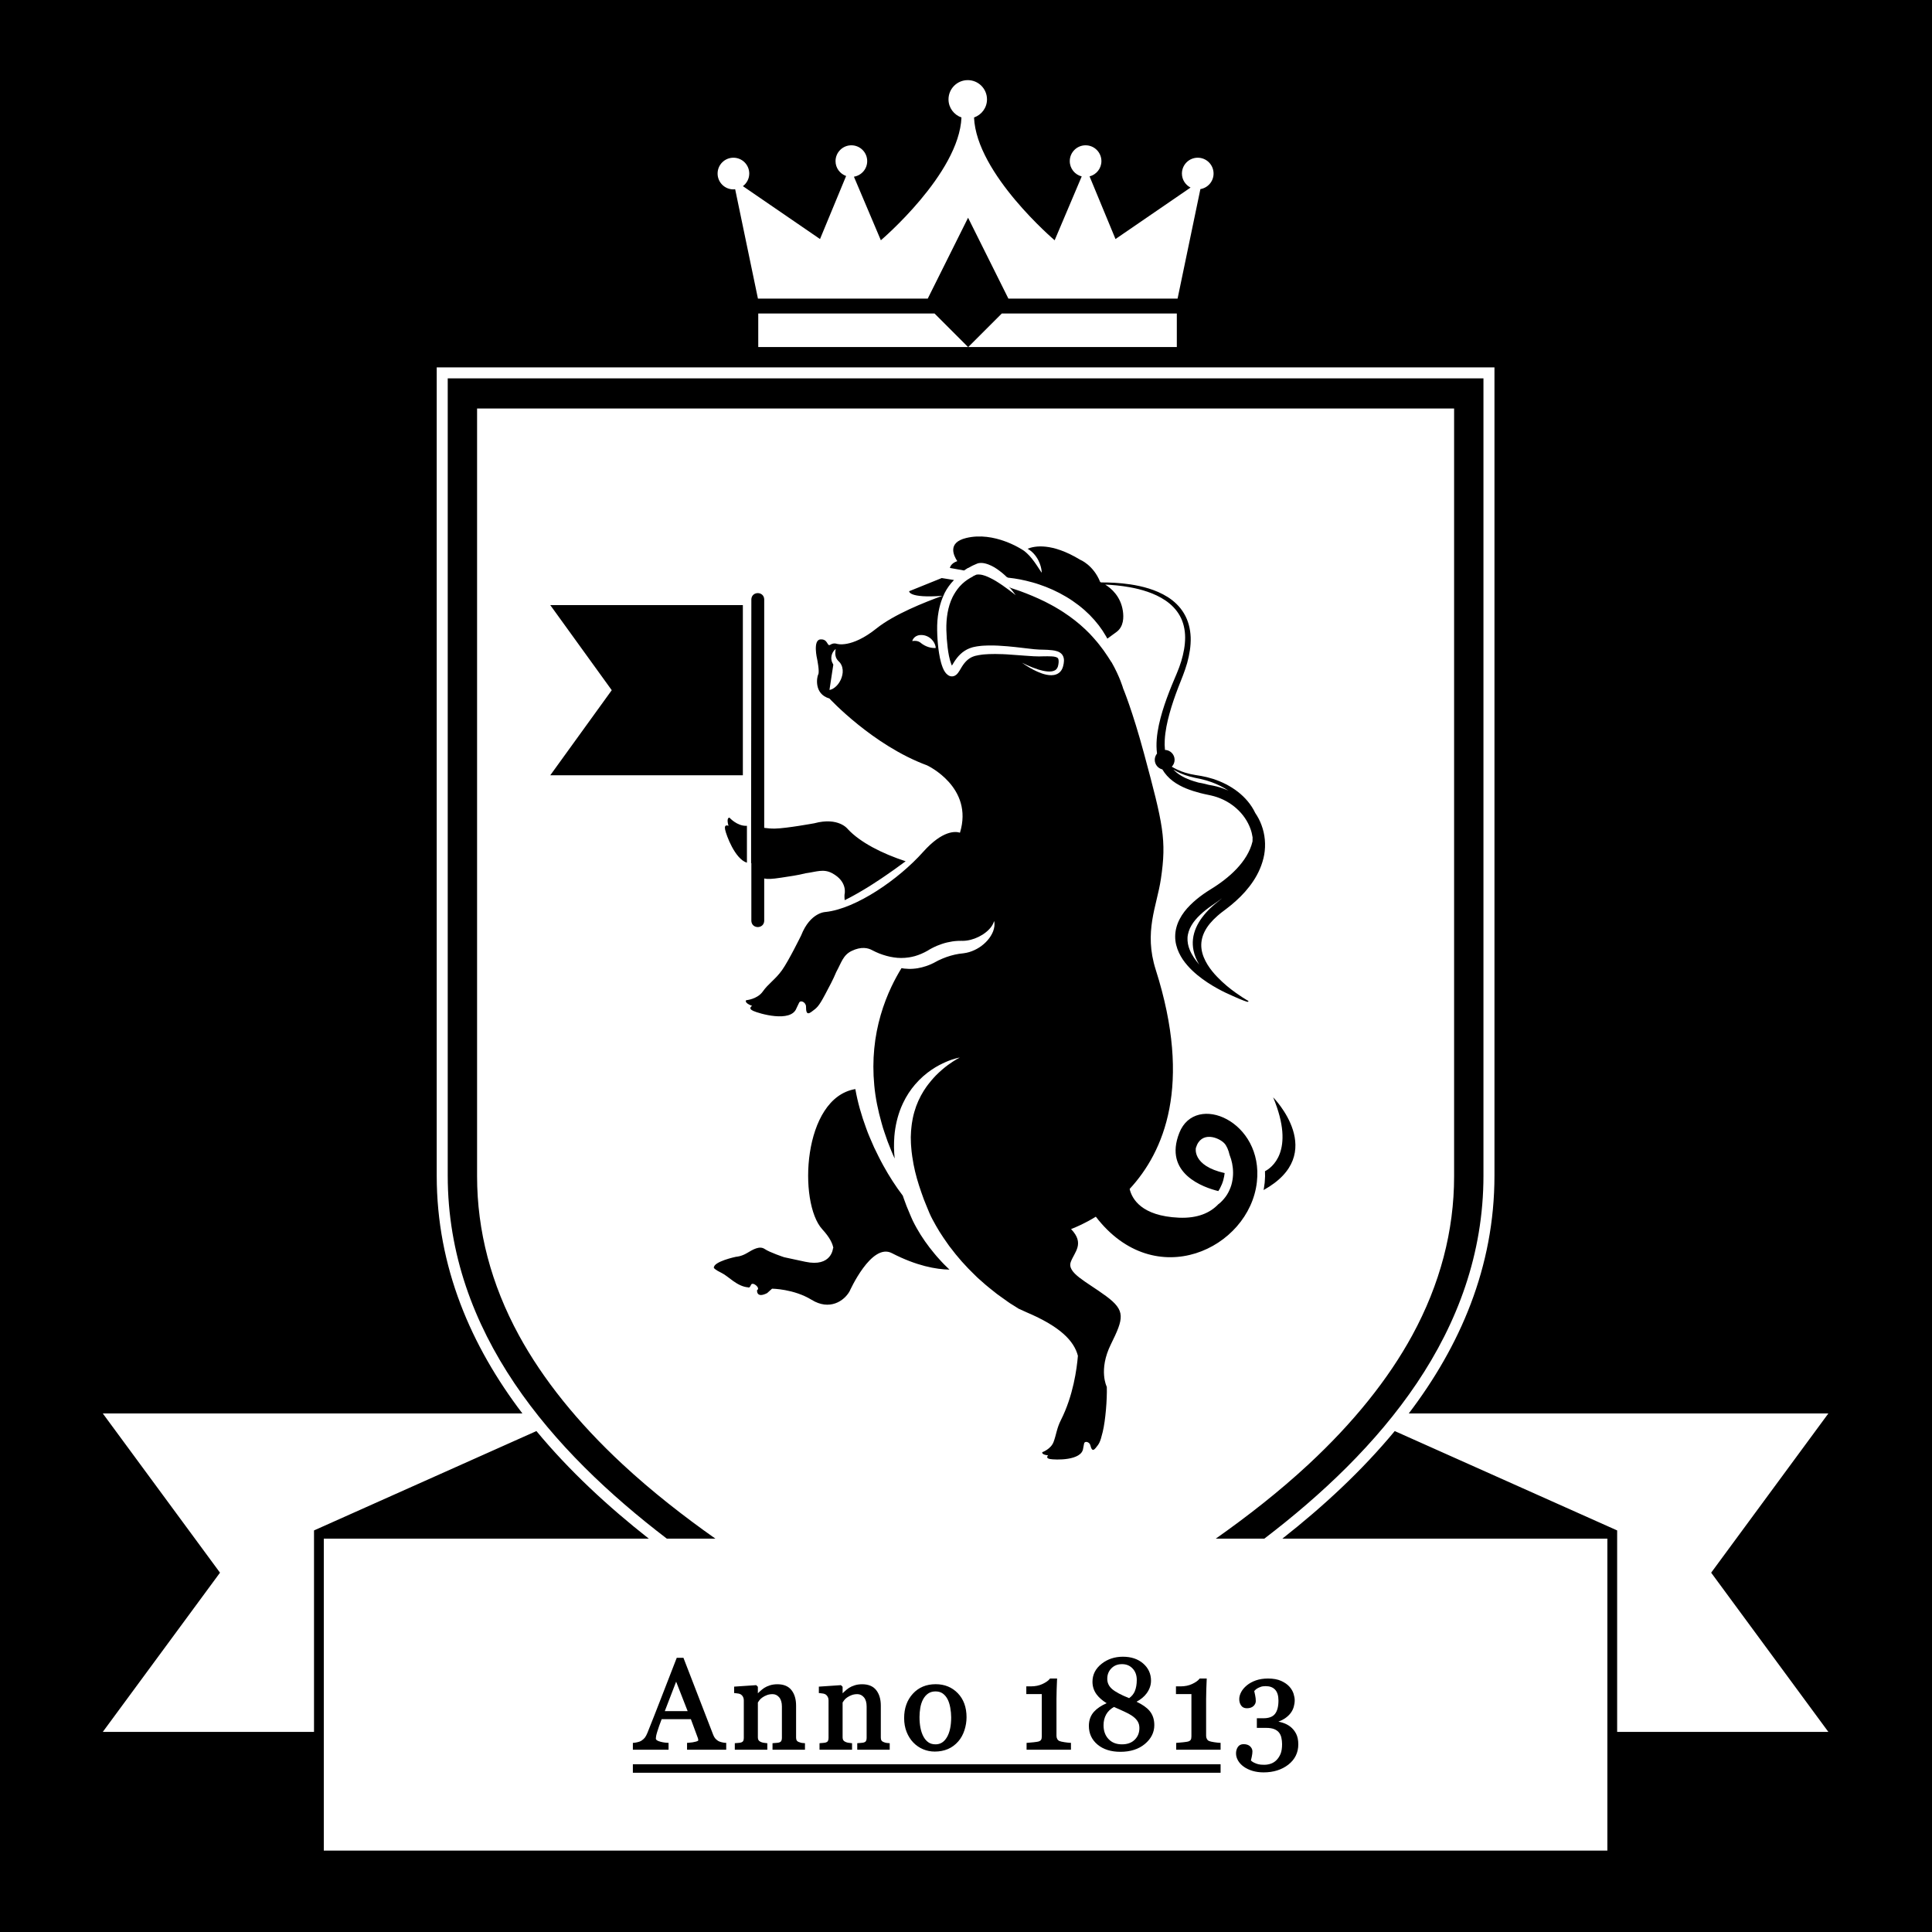
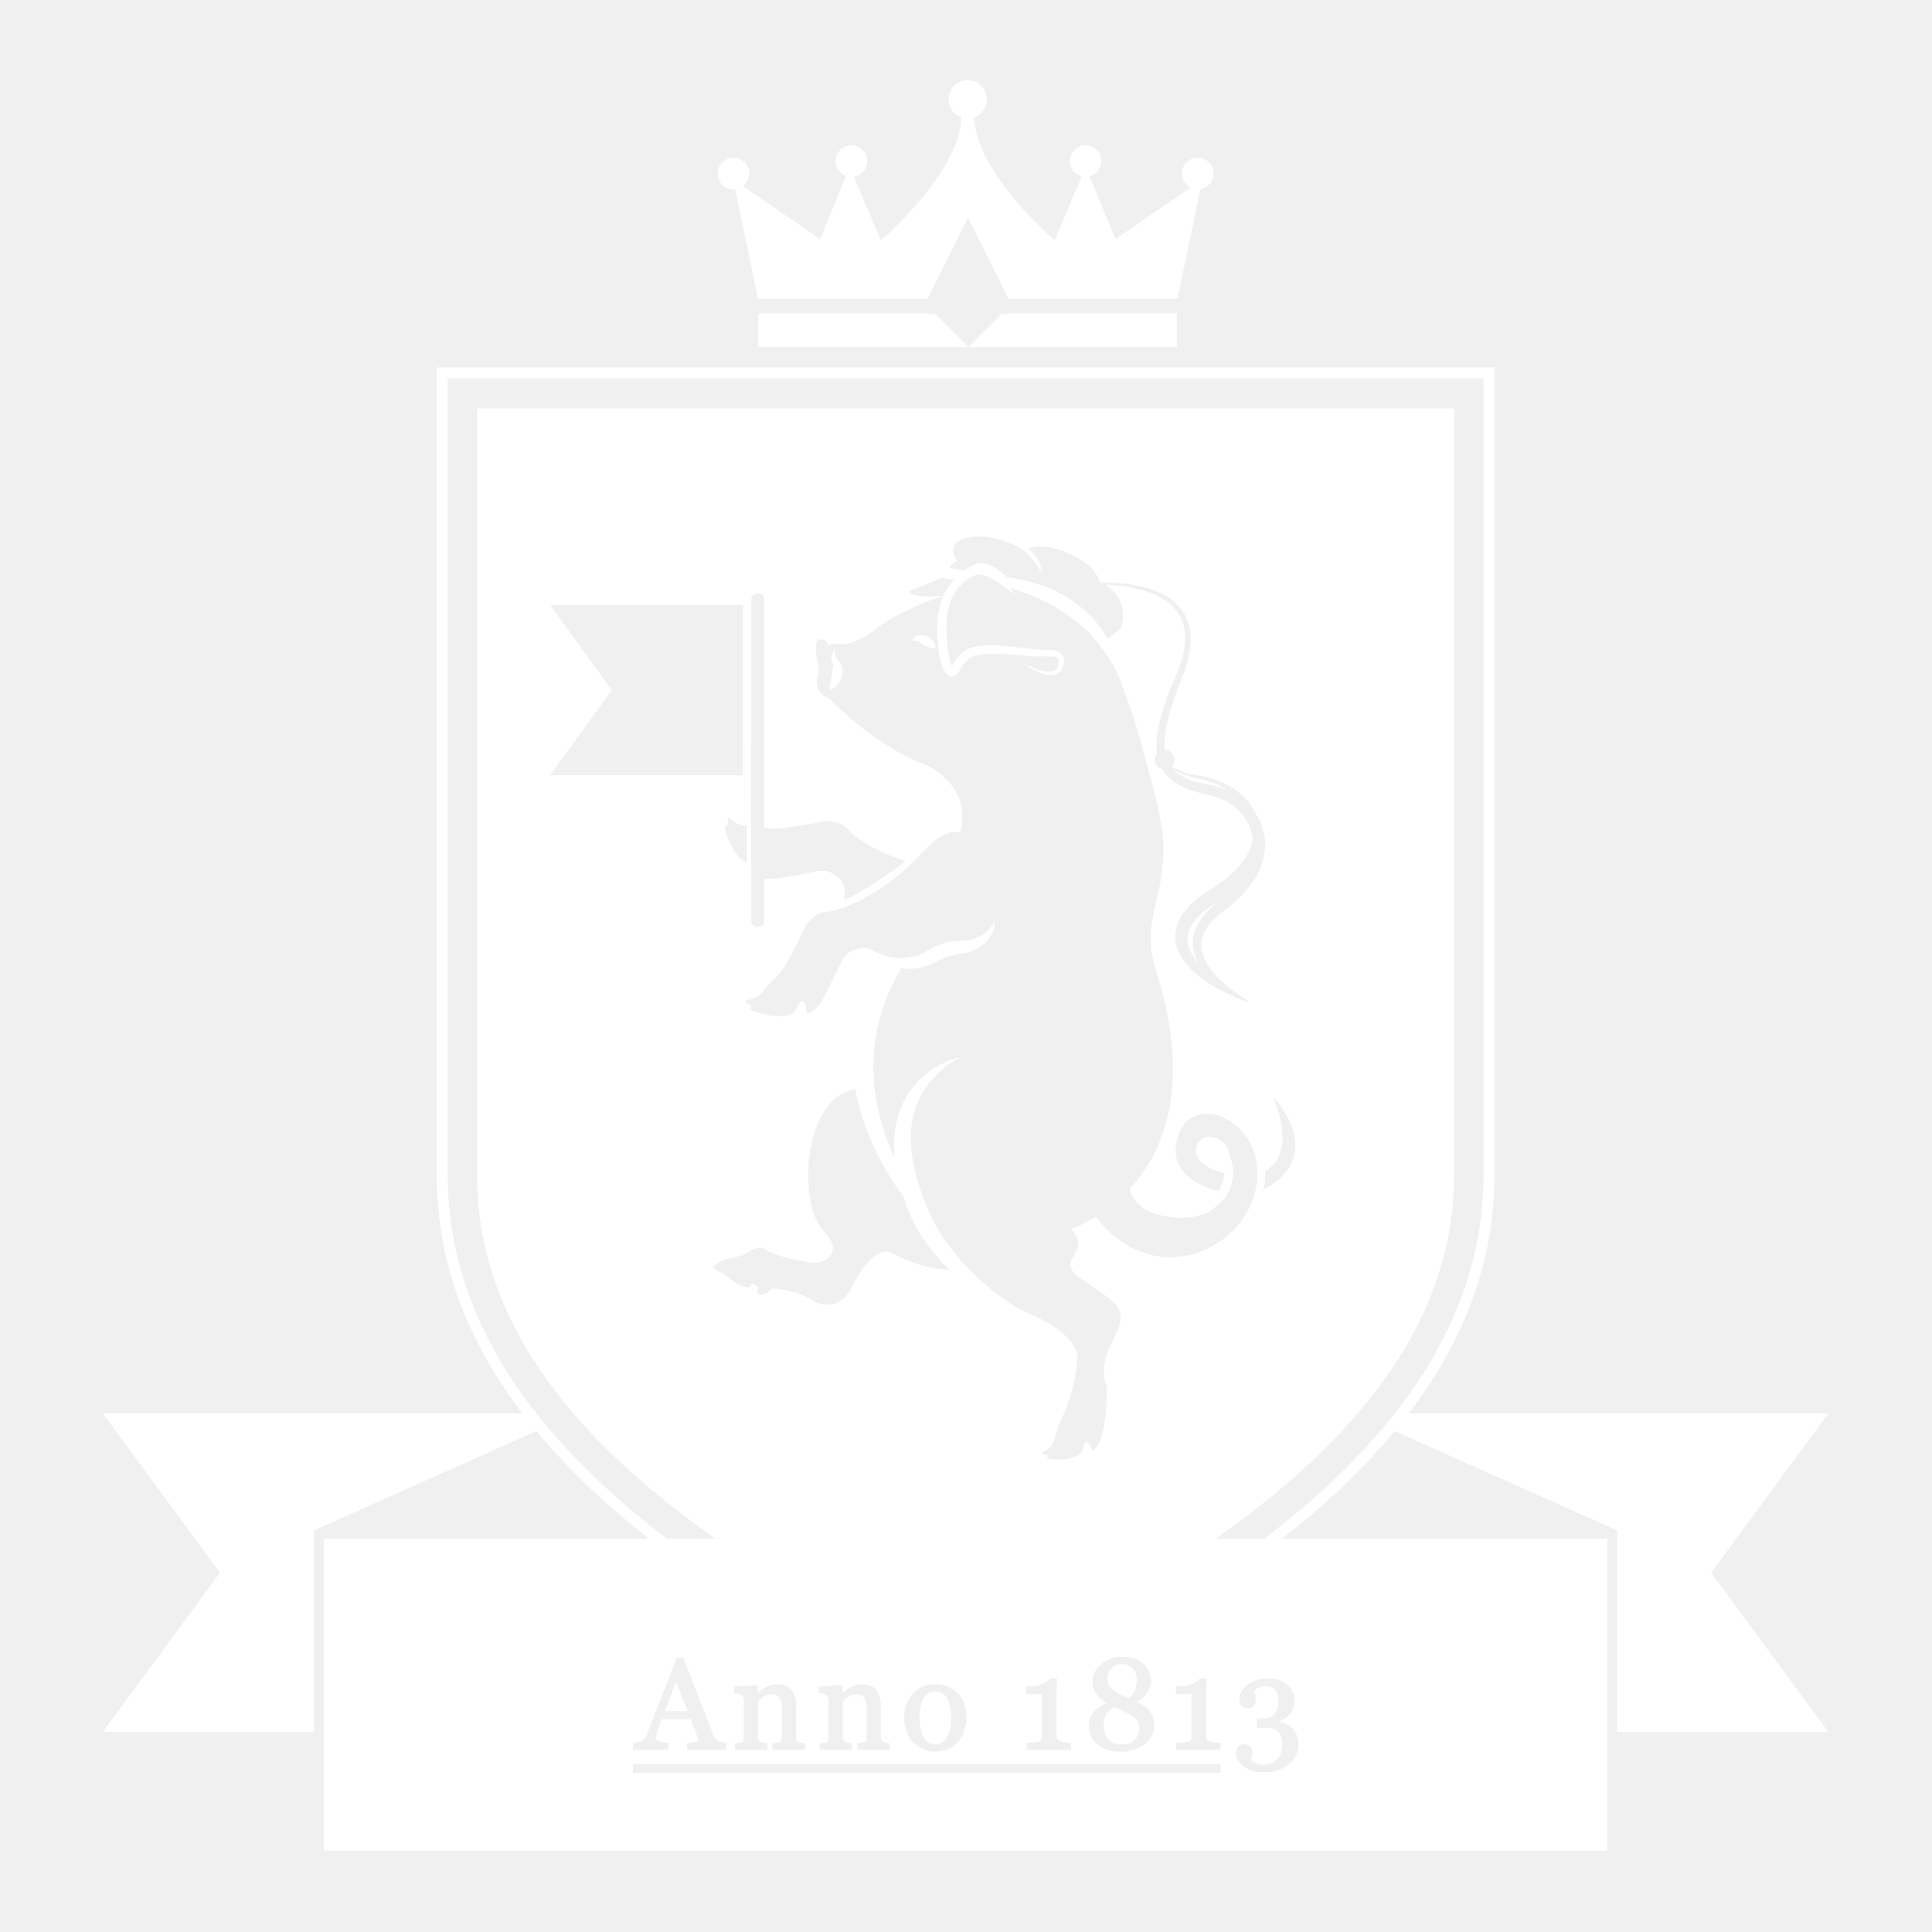
<svg xmlns="http://www.w3.org/2000/svg" width="848px" height="848px" viewBox="0 0 848 848" version="1.1">
-   <g id="Logo/Responsiv/L" stroke="none" stroke-width="1" fill="none" fill-rule="evenodd">
-     <rect fill="#000000" x="0" y="0" width="848" height="848" />
+   <g id="logo-l" stroke="none" stroke-width="1" fill="none" fill-rule="evenodd">
    <g id="Group-2" transform="translate(45, 35)" fill="#FFFFFF">
      <path d="M276.917,48.123 C277.175,48.123 277.427,48.07 277.677,48.047 L287.679,96.072 L362.208,96.072 L379.91,60.57 L397.609,96.072 L471.866,96.072 L481.878,48.005 C485.163,47.451 487.663,44.613 487.663,41.175 C487.663,37.34 484.557,34.225 480.717,34.225 C476.882,34.225 473.772,37.34 473.772,41.175 C473.772,43.864 475.323,46.177 477.56,47.329 L444.616,69.92 L433.236,42.424 C436.219,41.645 438.436,38.958 438.436,35.724 C438.436,31.889 435.327,28.776 431.494,28.776 C427.657,28.776 424.546,31.889 424.546,35.724 C424.546,38.969 426.784,41.677 429.788,42.436 L417.909,70.463 C417.909,70.463 383.547,41.286 382.527,16.561 C385.835,15.413 388.216,12.309 388.216,8.616 C388.216,3.948 384.437,0.17 379.765,0.17 C375.109,0.17 371.322,3.948 371.322,8.616 C371.322,12.309 373.709,15.413 377.011,16.561 C375.991,41.29 341.627,70.463 341.627,70.463 L329.805,42.558 C333.105,42.023 335.634,39.179 335.634,35.724 C335.634,31.889 332.523,28.776 328.684,28.776 C324.853,28.776 321.736,31.889 321.736,35.724 C321.736,38.748 323.684,41.29 326.379,42.25 L314.925,69.92 L281.079,46.708 C282.757,45.44 283.865,43.444 283.865,41.175 C283.865,37.34 280.754,34.225 276.917,34.225 C273.074,34.225 269.969,37.34 269.969,41.175 C269.969,45.008 273.074,48.123 276.917,48.123" id="Fill-1" />
      <polyline id="Fill-2" points="287.815 102.612 287.815 117.323 379.903 117.323 365.197 102.612 287.815 102.612" />
      <path d="M360.302,727.183 C360.882,728.275 361.61,729.125 362.475,729.733 C363.312,730.332 364.372,730.632 365.636,730.632 C367.727,730.632 369.345,729.637 370.577,727.597 C371.851,725.495 372.494,722.521 372.494,718.77 C372.494,717.443 372.359,716.018 372.095,714.542 C371.83,713.09 371.438,711.841 370.915,710.842 C370.376,709.797 369.666,708.951 368.793,708.319 C367.943,707.71 366.881,707.401 365.636,707.401 C364.36,707.401 363.256,707.718 362.364,708.34 C361.442,708.976 360.691,709.868 360.116,710.978 C359.564,712.034 359.167,713.254 358.94,714.605 C358.711,715.985 358.592,717.343 358.592,718.638 C358.592,720.342 358.732,721.933 359.007,723.369 C359.28,724.794 359.717,726.079 360.302,727.183" id="Fill-3" />
      <path d="M450.596,710.357 C451.731,709.564 452.581,708.541 453.098,707.303 C453.667,705.93 453.956,704.274 453.956,702.378 C453.956,700.315 453.346,698.617 452.13,697.345 C450.911,696.056 449.38,695.431 447.47,695.431 C445.552,695.431 444.028,696.033 442.817,697.267 C441.599,698.512 441.003,700.009 441.003,701.862 C441.003,703.623 441.679,705.076 443.064,706.308 C444.46,707.557 446.996,708.921 450.596,710.357" id="Fill-4" />
      <path d="M447.47,730.632 C449.817,730.632 451.691,729.954 453.052,728.606 C454.435,727.248 455.105,725.565 455.105,723.464 C455.105,722.42 454.88,721.497 454.437,720.718 C453.984,719.922 453.316,719.186 452.449,718.52 C451.599,717.861 450.384,717.152 448.824,716.423 C447.34,715.71 445.697,714.973 443.925,714.226 C442.401,715.103 441.259,716.201 440.531,717.498 C439.76,718.877 439.372,720.47 439.372,722.236 C439.372,724.752 440.113,726.805 441.578,728.333 C443.056,729.885 444.987,730.632 447.47,730.632" id="Fill-5" />
      <polyline id="Fill-6" points="246.789 716.064 256.829 716.064 251.774 703.119 246.789 716.064" />
      <path d="M481.108,308.508 C481.534,308.571 481.962,308.65 482.401,308.737 C483.387,308.928 484.399,309.182 485.409,309.456 C485.554,309.488 485.698,309.519 485.841,309.54 C486.798,309.71 487.928,309.91 489.042,310.202 C490.808,310.655 492.529,311.268 494.191,312.03 C491.844,310.472 489.38,309.272 486.977,308.38 C485.26,307.744 483.562,307.259 481.937,306.898 C480.289,306.566 478.664,306.253 477.185,305.831 C474.271,305.044 471.861,303.894 470,302.767 C471.874,304.757 474.401,306.22 477.157,307.259 C478.436,307.744 479.756,308.151 481.108,308.508" id="Fill-7" />
      <path d="M484.288,364.37 C483.417,365.048 482.586,365.76 481.809,366.509 C480.247,367.978 478.881,369.574 477.907,371.27 C477.405,372.116 477.021,372.997 476.744,373.877 C476.469,374.763 476.269,375.661 476.23,376.555 C476.143,378.35 476.479,380.151 477.176,381.851 C478.182,384.278 479.712,386.454 481.389,388.39 C480.266,386.574 479.332,384.481 478.849,382.099 C478.534,380.531 478.436,378.854 478.629,377.166 C478.822,375.476 479.298,373.78 479.997,372.183 C481.4,368.969 483.635,366.146 486.206,363.663 C486.832,363.048 487.552,362.437 488.238,361.839 C488.904,361.299 489.578,360.749 490.256,360.197 C490.642,359.887 491.015,359.565 491.385,359.248 C489.941,360.346 488.482,361.398 487.019,362.372 C486.02,363.054 485.155,363.686 484.288,364.37" id="Fill-8" />
      <path d="M365.632,248.728 C365.546,248.311 365.37,247.79 365.084,247.221 C364.496,246.092 363.398,244.891 361.822,244.222 C361.425,244.054 360.999,243.917 360.546,243.831 C360.283,243.8 360.025,243.762 359.769,243.733 C359.564,243.726 359.354,243.726 359.15,243.724 C358.56,243.718 358.159,243.825 357.731,243.97 C357.32,244.115 356.973,244.308 356.688,244.528 C356.113,244.967 355.796,245.439 355.626,245.788 C355.451,246.155 355.412,246.373 355.412,246.373 C355.412,246.373 355.628,246.321 355.993,246.304 C356.163,246.291 356.373,246.277 356.6,246.291 C356.818,246.291 357.059,246.291 357.299,246.342 C357.54,246.384 357.783,246.447 358.002,246.518 C358.21,246.608 358.485,246.699 358.575,246.81 L358.625,246.837 L358.745,246.894 L358.986,247.018 L359.02,247.028 L359.03,247.039 C359.003,247.028 358.94,247.013 358.94,247.013 L358.951,247.02 L358.957,247.026 L359.003,247.058 L359.081,247.127 L359.24,247.257 C359.469,247.437 359.717,247.61 359.975,247.79 C361.022,248.493 362.332,249.033 363.506,249.262 C364.097,249.369 364.639,249.423 365.053,249.427 C365.248,249.44 365.435,249.423 365.546,249.415 C365.668,249.411 365.731,249.411 365.731,249.411 C365.731,249.411 365.724,249.343 365.705,249.224 C365.695,249.106 365.684,248.924 365.632,248.728" id="Fill-9" />
      <path d="M509.957,640.341 L488.643,640.341 C502.611,630.488 516.479,619.686 529.38,607.704 C549.069,589.421 564.369,570.368 574.886,551.076 C587.064,528.727 593.242,505.251 593.242,481.324 L593.242,144.292 L164.401,144.292 L164.401,481.317 C164.401,505.251 170.574,528.725 182.751,551.076 C193.263,570.368 208.571,589.421 228.254,607.698 C241.153,619.682 255.03,630.488 268.991,640.341 L247.679,640.341 C197.535,602.051 151.519,549.919 151.519,480.996 L151.519,131.084 L606.124,131.084 L606.124,480.996 C606.124,549.919 560.1,602.051 509.957,640.341 L509.957,640.341 Z M490.199,732.985 L471.267,732.985 L471.267,729.992 L471.78,729.954 C472.319,729.912 473.161,729.836 474.307,729.725 C475.438,729.601 476.209,729.484 476.58,729.374 C477.033,729.232 477.376,728.997 477.6,728.686 C477.829,728.38 477.942,727.865 477.942,727.168 L477.942,708.575 L471.156,708.575 L471.156,705.185 L473.205,705.185 C475.079,705.185 476.78,704.834 478.249,704.148 C479.72,703.459 480.776,702.723 481.397,701.954 L481.561,701.744 L484.659,701.744 L484.638,702.322 C484.586,703.506 484.531,704.883 484.475,706.461 C484.418,708.084 484.393,709.475 484.393,710.697 L484.393,726.868 C484.393,727.418 484.506,727.884 484.743,728.3 C484.97,728.707 485.283,728.995 485.694,729.175 C486.116,729.351 486.855,729.528 487.881,729.685 C488.933,729.843 489.718,729.933 490.216,729.954 L490.747,729.969 L490.747,732.985 L490.199,732.985 Z M436.337,708.732 C435.13,707.101 434.511,705.225 434.511,703.17 C434.511,700.046 435.85,697.393 438.495,695.296 C441.097,693.224 444.257,692.173 447.877,692.173 C451.503,692.173 454.494,693.174 456.761,695.149 C459.049,697.135 460.207,699.671 460.207,702.681 C460.207,704.629 459.569,706.493 458.301,708.224 C457.244,709.677 455.753,710.917 453.858,711.929 C456.402,713.134 458.301,714.459 459.513,715.88 C460.938,717.538 461.656,719.658 461.656,722.183 C461.656,725.39 460.258,728.184 457.497,730.481 C454.777,732.756 451.16,733.911 446.759,733.911 C442.63,733.911 439.261,732.846 436.752,730.754 C434.217,728.64 432.93,725.873 432.93,722.536 C432.93,720.059 433.694,717.953 435.208,716.291 C436.509,714.857 438.362,713.613 440.732,712.578 C438.835,711.402 437.361,710.113 436.337,708.732 L436.337,708.732 Z M419.059,728.306 C419.286,728.707 419.601,728.995 420.008,729.175 C420.438,729.351 421.169,729.528 422.2,729.685 C423.247,729.843 424.04,729.933 424.538,729.954 L425.065,729.969 L425.065,732.985 L405.588,732.985 L405.588,729.992 L406.093,729.954 C406.637,729.912 407.481,729.836 408.629,729.725 C409.756,729.601 410.525,729.484 410.9,729.374 C411.358,729.232 411.69,729.003 411.92,728.686 C412.151,728.38 412.267,727.869 412.267,727.168 L412.267,708.575 L405.472,708.575 L405.472,705.185 L407.523,705.185 C409.4,705.185 411.098,704.834 412.569,704.148 C414.038,703.459 415.098,702.723 415.716,701.954 L415.877,701.744 L418.984,701.744 L418.954,702.322 C418.9,703.506 418.843,704.883 418.793,706.461 C418.736,708.019 418.711,709.448 418.711,710.697 L418.711,726.868 C418.711,727.418 418.824,727.884 419.059,728.306 L419.059,728.306 Z M351.847,719.1 C351.847,714.778 353.132,711.188 355.666,708.42 C358.21,705.636 361.581,704.234 365.693,704.234 C369.597,704.234 372.865,705.565 375.411,708.201 C377.953,710.836 379.238,714.37 379.238,718.718 C379.238,720.659 378.923,722.592 378.31,724.469 C377.691,726.35 376.791,727.983 375.64,729.303 C374.333,730.817 372.792,731.958 371.071,732.695 C369.351,733.428 367.404,733.806 365.286,733.806 C363.503,733.806 361.786,733.466 360.185,732.794 C358.579,732.122 357.129,731.134 355.88,729.843 C354.654,728.575 353.661,727.015 352.939,725.206 C352.219,723.398 351.847,721.337 351.847,719.1 L351.847,719.1 Z M325.691,707.418 C326.36,706.793 327.013,706.274 327.616,705.871 C328.329,705.416 329.184,705.023 330.154,704.721 C331.127,704.408 332.242,704.259 333.453,704.259 C336.205,704.259 338.281,705.141 339.627,706.883 C340.943,708.59 341.61,710.852 341.61,713.642 L341.61,727.636 C341.61,728.178 341.696,728.602 341.87,728.908 C342.028,729.192 342.307,729.41 342.721,729.58 C343.124,729.75 343.472,729.872 343.772,729.937 C344.047,730.006 344.461,730.057 344.996,730.088 L345.514,730.122 L345.514,732.985 L331.268,732.985 L331.268,730.13 L331.768,730.088 C332.116,730.059 332.488,730.031 332.891,730 L333.157,729.977 C333.604,729.948 333.976,729.885 334.268,729.784 C334.648,729.662 334.923,729.465 335.097,729.165 C335.288,728.843 335.386,728.405 335.386,727.857 L335.386,714.026 C335.386,712.263 334.981,710.894 334.169,709.967 C333.371,709.047 332.423,708.6 331.289,708.6 C330.395,708.6 329.566,708.743 328.829,709.016 C328.075,709.299 327.402,709.645 326.818,710.059 C326.268,710.437 325.829,710.848 325.515,711.283 C325.221,711.684 324.996,712.015 324.839,712.263 L324.839,727.582 C324.839,728.09 324.937,728.503 325.137,728.816 C325.33,729.118 325.624,729.351 326.052,729.538 C326.396,729.702 326.772,729.828 327.169,729.908 C327.597,729.994 328.036,730.057 328.481,730.088 L328.986,730.128 L328.986,732.985 L314.709,732.985 L314.709,730.13 L315.214,730.088 L315.874,730.038 L316.518,729.977 C316.917,729.948 317.257,729.885 317.549,729.79 C317.935,729.662 318.206,729.465 318.382,729.165 C318.573,728.85 318.667,728.411 318.667,727.857 L318.667,711.266 C318.667,710.737 318.558,710.252 318.332,709.815 C318.107,709.377 317.805,709.026 317.425,708.764 C317.135,708.581 316.78,708.443 316.377,708.357 C315.934,708.266 315.443,708.199 314.925,708.161 L314.413,708.128 L314.413,705.305 L314.925,705.271 L323.871,704.666 L324.121,704.654 L324.293,704.832 L324.679,705.21 L324.839,705.37 L324.839,708.224 C325.101,707.968 325.378,707.706 325.691,707.418 L325.691,707.418 Z M288.493,707.418 C289.176,706.793 289.822,706.274 290.424,705.871 C291.138,705.416 291.992,705.023 292.96,704.721 C293.938,704.408 295.045,704.259 296.262,704.259 C299.008,704.259 301.086,705.141 302.437,706.883 C303.754,708.59 304.421,710.852 304.421,713.642 L304.421,727.636 C304.421,728.178 304.509,728.602 304.681,728.908 C304.837,729.192 305.11,729.41 305.529,729.58 C305.928,729.75 306.283,729.872 306.575,729.937 C306.852,730.006 307.265,730.057 307.807,730.088 L308.319,730.122 L308.319,732.985 L294.075,732.985 L294.075,730.13 L294.579,730.088 C294.923,730.059 295.296,730.031 295.695,730 L295.964,729.977 C296.417,729.948 296.78,729.885 297.079,729.784 C297.456,729.662 297.727,729.465 297.903,729.165 C298.094,728.843 298.197,728.405 298.197,727.857 L298.197,714.026 C298.197,712.263 297.782,710.894 296.98,709.967 C296.178,709.047 295.236,708.6 294.096,708.6 C293.204,708.6 292.377,708.743 291.638,709.016 C290.886,709.299 290.206,709.645 289.629,710.059 C289.079,710.437 288.634,710.848 288.319,711.283 C288.027,711.684 287.801,712.015 287.647,712.263 L287.647,727.582 C287.647,728.09 287.746,728.503 287.943,728.816 C288.141,729.118 288.43,729.351 288.861,729.538 C289.201,729.702 289.581,729.828 289.975,729.908 C290.406,729.994 290.851,730.057 291.289,730.088 L291.791,730.128 L291.791,732.985 L277.524,732.985 L277.524,730.13 L278.021,730.088 L278.676,730.038 L279.323,729.977 C279.723,729.948 280.066,729.885 280.355,729.79 C280.739,729.662 281.012,729.465 281.187,729.165 C281.382,728.85 281.474,728.411 281.474,727.857 L281.474,711.266 C281.474,710.737 281.363,710.252 281.142,709.815 C280.926,709.383 280.611,709.02 280.229,708.764 C279.946,708.581 279.595,708.443 279.186,708.357 C278.741,708.266 278.25,708.199 277.736,708.161 L277.226,708.128 L277.226,705.305 L277.736,705.271 L286.682,704.666 L286.932,704.654 L287.11,704.832 L287.486,705.21 L287.647,705.37 L287.647,708.224 C287.906,707.968 288.197,707.706 288.493,707.418 L288.493,707.418 Z M233.328,739.374 L490.747,739.374 L490.747,743.109 L232.78,743.109 L232.78,739.374 L233.328,739.374 Z M261.453,728.43 C261.426,728.228 261.38,728.058 261.321,727.909 L258.244,719.589 L245.412,719.589 C244.959,720.745 244.602,721.715 244.319,722.548 C243.997,723.489 243.718,724.364 243.462,725.147 C243.235,725.898 243.072,726.524 242.986,726.996 C242.904,727.458 242.862,727.83 242.862,728.1 C242.862,728.564 243.317,728.957 244.214,729.272 C245.299,729.654 246.55,729.885 247.931,729.954 L248.449,729.977 L248.449,732.985 L232.78,732.985 L232.78,729.994 L233.282,729.954 C233.737,729.92 234.302,729.815 234.967,729.649 C235.616,729.498 236.147,729.288 236.535,729.034 C237.211,728.581 237.738,728.105 238.095,727.622 C238.464,727.12 238.838,726.413 239.199,725.525 C241.168,720.615 243.332,715.107 245.63,709.165 C247.979,703.109 250.066,697.716 251.907,692.991 L252.045,692.641 L254.978,692.641 L255.11,692.991 L268.011,726.373 C268.265,727.034 268.552,727.561 268.859,727.945 C269.167,728.338 269.614,728.732 270.162,729.1 C270.53,729.328 271.031,729.528 271.644,729.679 C272.278,729.843 272.815,729.933 273.231,729.954 L273.754,729.973 L273.754,732.985 L256.562,732.985 L256.562,729.983 L257.081,729.954 C258.441,729.868 259.591,729.691 260.494,729.427 C261.369,729.171 261.495,728.942 261.495,728.942 C261.499,728.801 261.485,728.629 261.453,728.43 L261.453,728.43 Z M504.483,738.09 C504.781,738.329 505.155,738.554 505.614,738.753 C506.156,739.011 506.735,739.221 507.35,739.374 C507.94,739.528 508.801,739.605 509.917,739.605 C510.935,739.605 511.939,739.433 512.886,739.091 C513.809,738.759 514.636,738.218 515.346,737.487 C516.091,736.704 516.683,735.772 517.105,734.727 C517.518,733.682 517.734,732.269 517.734,730.527 C517.734,729.597 517.632,728.657 517.428,727.727 C517.241,726.851 516.886,726.081 516.37,725.435 C515.872,724.813 515.171,724.316 514.29,723.959 C513.381,723.594 512.201,723.409 510.782,723.409 L506.66,723.409 L506.66,719.179 L509.584,719.179 C511.916,719.179 513.606,718.55 514.596,717.305 C515.625,716.031 516.145,714.047 516.145,711.409 C516.145,709.291 515.656,707.687 514.682,706.642 C513.704,705.594 512.342,705.086 510.522,705.086 C509.638,705.086 508.914,705.191 508.373,705.391 C507.793,705.609 507.317,705.819 506.96,706.024 C506.553,706.257 506.223,706.503 505.971,706.761 C505.793,706.954 505.64,707.11 505.514,707.242 L505.915,709.093 C506.101,709.977 506.2,710.829 506.2,711.625 C506.2,712.454 505.852,713.197 505.169,713.841 C504.487,714.471 503.517,714.792 502.264,714.792 C501.108,714.792 500.245,714.36 499.695,713.499 C499.193,712.729 498.935,711.82 498.935,710.802 C498.935,709.773 499.227,708.711 499.794,707.66 C500.352,706.614 501.185,705.634 502.277,704.738 C503.356,703.846 504.684,703.119 506.229,702.567 C507.774,702.026 509.573,701.744 511.569,701.744 C513.866,701.744 515.812,702.097 517.348,702.796 C518.872,703.489 520.096,704.343 520.984,705.344 C521.849,706.323 522.455,707.372 522.791,708.47 C523.112,709.534 523.276,710.468 523.276,711.239 C523.276,712.204 523.139,713.18 522.869,714.131 C522.596,715.107 522.149,716.024 521.527,716.864 C520.854,717.767 519.957,718.598 518.87,719.32 C518.1,719.838 517.178,720.292 516.126,720.67 C516.75,720.796 517.39,720.955 518.051,721.165 C519.26,721.551 520.371,722.122 521.345,722.867 C522.369,723.667 523.219,724.689 523.864,725.919 C524.521,727.166 524.854,728.753 524.854,730.632 C524.854,734.284 523.372,737.292 520.444,739.572 C517.556,741.805 513.914,742.941 509.609,742.941 C507.856,742.941 506.225,742.712 504.756,742.275 C503.276,741.828 501.991,741.217 500.942,740.462 C499.861,739.693 499.017,738.793 498.425,737.781 C497.825,736.759 497.52,735.682 497.52,734.591 C497.52,733.602 497.764,732.689 498.255,731.893 C498.784,731.018 499.672,730.552 500.822,730.552 C502.054,730.552 503.018,730.873 503.696,731.501 C504.372,732.143 504.724,732.899 504.724,733.741 C504.724,734.36 504.626,735.143 504.433,736.073 C504.277,736.776 504.151,737.322 504.051,737.716 C504.143,737.806 504.281,737.928 504.483,738.09 L504.483,738.09 Z M278.051,516.63 C278.051,516.63 280.278,516.559 282.874,515.001 C285.458,513.454 288.363,511.68 290.641,513.215 C292.901,514.749 299.056,516.781 299.056,516.781 C299.056,516.781 296.9,516.359 308.468,518.824 C320.032,521.292 320.624,512.91 320.624,512.91 L320.771,512.785 C320.456,510.845 319.217,508.15 315.934,504.579 C305.265,492.963 307.228,446.884 330.428,443.02 C331.453,448.839 333.105,454.59 335.158,460.144 C335.685,461.576 336.197,463.012 336.829,464.395 C337.444,465.814 337.985,467.14 338.663,468.62 C339.299,469.932 339.946,471.252 340.592,472.558 C341.216,473.878 341.992,475.232 342.689,476.557 C345.294,481.278 348.138,485.709 351.262,489.81 C351.402,490.247 351.545,490.686 351.711,491.118 L352.922,494.405 C353.344,495.495 353.814,496.542 354.259,497.61 C354.715,498.673 355.149,499.762 355.634,500.776 C356.209,501.949 356.736,502.944 357.32,503.987 C359.605,508.076 362.259,511.779 365.074,515.156 C365.422,515.568 365.773,515.998 366.119,516.403 C366.48,516.815 366.847,517.211 367.204,517.61 C367.932,518.412 368.634,519.214 369.379,519.951 C370.134,520.694 370.88,521.418 371.616,522.136 C371.66,522.182 371.7,522.226 371.749,522.266 C365.943,522.151 357.336,520.667 346.453,515.026 C337.444,510.352 327.912,531.764 327.912,531.764 C325.483,536.076 319.112,540.354 311.249,535.526 C303.384,530.696 293.873,530.635 293.873,530.635 L291.705,532.579 C286.854,535.033 287.291,531.277 287.291,531.277 C288.991,530.383 285.315,527.348 284.629,528.96 C283.951,530.574 283.428,530.054 283.428,530.054 C278.462,529.682 274.698,525.14 271.785,523.754 C268.867,522.354 268.34,521.544 268.34,521.544 C267.931,518.733 278.051,516.63 278.051,516.63 L278.051,516.63 Z M282.845,343.661 C277.54,342.015 273.754,331.478 273.279,329.156 C272.721,326.461 274.749,327.485 274.749,327.485 C273.668,323.623 275.196,323.898 275.196,323.898 C275.196,323.898 278.458,327.59 282.626,327.477 C282.689,327.477 282.765,327.477 282.845,327.477 L282.845,343.661 Z M513.815,446.645 C513.815,446.645 538.391,471.418 509.603,487.342 C509.651,487.13 509.701,486.899 509.737,486.695 L510.039,484.565 L510.075,484.351 L510.094,484.143 L510.106,484.038 L510.165,483.11 C510.197,482.501 510.249,481.903 510.27,481.292 C510.281,480.555 510.27,479.812 510.232,479.074 C512.785,477.764 523.805,470.56 513.815,446.645 L513.815,446.645 Z M379.062,201.145 C391.467,198.128 403.484,206.094 404.366,206.695 C404.418,206.732 404.469,206.764 404.517,206.804 C404.863,207.047 405.178,207.371 405.529,207.648 C405.877,207.952 406.205,208.296 406.547,208.634 C406.86,209.004 407.227,209.321 407.515,209.719 C407.827,210.097 408.153,210.46 408.434,210.868 C408.713,211.264 409.049,211.617 409.292,212.022 C409.544,212.423 409.836,212.78 410.069,213.145 C410.292,213.523 410.541,213.869 410.756,214.188 C411.196,214.826 411.517,215.404 411.805,215.779 C412.072,216.17 412.242,216.386 412.242,216.386 C412.242,216.386 412.24,216.111 412.185,215.641 C412.114,215.177 412.065,214.484 411.828,213.714 C411.62,212.925 411.301,212.022 410.842,211.107 C410.623,210.639 410.344,210.177 410.048,209.724 C409.788,209.251 409.414,208.831 409.068,208.397 C408.73,207.954 408.306,207.583 407.907,207.201 C407.504,206.833 407.051,206.523 406.62,206.218 C406.423,206.094 406.226,205.983 406.024,205.872 C409.099,204.593 416.622,203.12 429.129,210.695 C429.129,210.695 434.899,212.977 437.894,220.448 C437.894,220.448 438.066,220.517 438.356,220.645 C441.948,220.637 446.27,220.777 451.169,221.508 C453.711,221.894 456.4,222.444 459.173,223.296 C461.943,224.155 464.796,225.334 467.546,227.058 C470.268,228.787 472.858,231.163 474.676,234.239 C476.526,237.301 477.478,240.985 477.615,244.732 C477.737,248.489 477.099,252.284 476.072,256.008 C475.524,257.861 474.926,259.721 474.202,261.537 C473.501,263.319 472.795,265.126 472.082,266.944 C470.694,270.567 469.408,274.282 468.354,278.094 C467.302,281.902 466.465,285.819 466.238,289.723 C466.152,291.209 466.181,292.702 466.33,294.15 C468.677,294.221 470.562,296.138 470.562,298.499 C470.562,299.671 470.083,300.737 469.328,301.518 C469.622,301.692 469.918,301.873 470.235,302.045 C472.122,303.084 474.54,304.104 477.46,304.744 C478.918,305.088 480.493,305.294 482.191,305.58 C483.91,305.882 485.671,306.31 487.493,306.891 C491.112,308.073 494.922,309.868 498.41,312.599 C501.389,314.939 504.164,318.031 505.954,321.828 C507.067,323.47 508.003,325.218 508.685,327.089 C510.274,331.283 510.646,335.896 509.888,340.164 C509.099,344.431 507.346,348.35 505.115,351.7 C502.888,355.075 500.241,357.957 497.449,360.46 C496.066,361.719 494.638,362.871 493.203,363.963 C492.506,364.488 491.821,365.006 491.139,365.525 C490.514,366.028 489.915,366.503 489.317,367.046 C486.949,369.125 484.953,371.431 483.725,373.912 C482.491,376.383 482.027,379.005 482.371,381.494 C482.693,384.005 483.746,386.324 484.978,388.358 C486.248,390.407 487.724,392.185 489.2,393.719 C490.684,395.273 492.149,396.618 493.532,397.773 C496.295,400.082 498.681,401.652 500.297,402.728 C501.253,403.346 501.947,403.772 502.376,404.019 C502.755,404.227 502.986,404.341 502.986,404.341 L502.839,404.714 C502.839,404.714 502.768,404.699 502.661,404.66 L502.617,404.752 L502.403,404.664 L502.38,404.712 C502.38,404.712 501.813,404.508 500.749,404.137 C499.691,403.728 498.156,403.104 496.238,402.229 C496.185,402.204 496.12,402.181 496.076,402.149 C494.107,401.305 491.788,400.231 489.229,398.801 C486.525,397.307 483.572,395.432 480.573,392.991 C479.084,391.75 477.592,390.375 476.194,388.765 C474.781,387.166 473.471,385.315 472.474,383.171 C471.471,381.033 470.78,378.56 470.816,375.963 C470.831,373.367 471.559,370.747 472.76,368.453 C473.95,366.121 475.575,364.087 477.38,362.29 C479.196,360.466 481.154,358.881 483.257,357.391 C484.342,356.618 485.279,356.035 486.421,355.313 C487.447,354.691 488.463,354.034 489.458,353.344 C491.45,351.984 493.358,350.497 495.155,348.902 C498.732,345.695 501.844,341.937 503.654,337.683 C504.126,336.581 504.498,335.451 504.764,334.305 C504.796,333.713 504.804,333.123 504.792,332.538 C504.609,331.289 504.319,330.057 503.883,328.846 C502.678,325.493 500.558,322.376 497.776,319.899 C494.999,317.401 491.58,315.527 487.898,314.49 C486.171,313.997 483.921,313.65 481.861,313.096 C479.777,312.559 477.688,311.912 475.64,311.079 C473.593,310.235 471.574,309.186 469.729,307.786 C467.938,306.425 466.347,304.696 465.18,302.712 C463.276,302.248 461.851,300.546 461.851,298.499 C461.851,297.448 462.241,296.501 462.848,295.747 C462.563,293.636 462.563,291.53 462.716,289.488 C463.058,285.195 464.055,281.121 465.22,277.192 C466.41,273.269 467.821,269.501 469.301,265.848 C470.816,262.148 472.416,258.764 473.471,255.246 C474.531,251.738 475.184,248.208 475.184,244.782 C475.172,241.363 474.416,238.069 472.858,235.288 C471.32,232.496 469.042,230.257 466.553,228.565 C464.04,226.873 461.353,225.653 458.702,224.749 C456.047,223.836 453.44,223.216 450.959,222.765 C446.935,222.035 443.272,221.728 440.098,221.585 C442.735,223.212 446.889,226.726 447.852,233.147 C448.257,235.897 448.283,240.034 445.021,242.414 C443.425,243.579 442.128,244.528 441.049,245.311 C440.806,244.86 440.548,244.396 440.256,243.936 C439.819,243.237 439.387,242.471 438.889,241.73 C438.36,240.998 437.819,240.244 437.267,239.469 C436.654,238.726 436.03,237.967 435.396,237.19 C434.729,236.434 434.013,235.702 433.299,234.933 C432.55,234.207 431.778,233.477 430.976,232.75 C430.151,232.062 429.332,231.338 428.453,230.674 C426.704,229.339 424.87,228.067 422.951,226.936 C419.122,224.648 415.042,222.832 411.108,221.529 C409.152,220.842 407.206,220.357 405.374,219.898 C403.528,219.463 401.778,219.123 400.143,218.888 C399.15,218.731 398.209,218.622 397.319,218.531 C397.248,218.46 397.191,218.399 397.118,218.336 C397.116,218.321 397.101,218.317 397.101,218.317 L396.929,218.313 C396.299,217.648 395.571,217.085 394.889,216.472 C394.534,216.164 394.148,215.897 393.78,215.605 C393.411,215.322 393.037,215.026 392.632,214.772 C392.235,214.509 391.851,214.234 391.432,214.001 L390.134,213.311 C389.683,213.12 389.236,212.902 388.759,212.727 C388.266,212.564 387.788,212.385 387.254,212.278 C386.761,212.161 386.228,212.098 385.665,212.083 C385.395,212.083 385.115,212.091 384.824,212.14 C384.666,212.154 384.477,212.205 384.301,212.245 C384.221,212.261 384.12,212.295 384.013,212.335 C383.911,212.373 383.822,212.396 383.608,212.513 L383.818,212.412 C382.479,212.937 381.173,213.577 379.92,214.331 L379.845,214.289 C379.263,214.638 378.694,215.003 378.142,215.399 L371.942,214.281 C371.942,214.281 372.156,212.318 375.166,211.298 C373.619,208.913 370.701,203.181 379.062,201.145 L379.062,201.145 Z M289.818,400.182 C292.205,396.765 295.315,394.93 298.244,390.837 C301.161,386.742 306.636,375.594 306.636,375.594 C310.691,365.277 317.429,365.283 317.429,365.283 C330.834,363.812 349.457,350.938 360.168,338.942 C368.841,329.242 374.507,329.887 376.35,330.491 C382.485,310.493 361.961,300.959 361.961,300.959 L361.961,300.953 C338.09,292.171 319.056,271.585 319.056,271.585 C312.198,269.623 313.5,262.2 314.146,261.006 C314.793,259.807 313.672,254.367 313.672,254.367 C313.672,254.367 311.657,245.928 315.086,245.653 C318.527,245.383 317.954,248.945 319.429,248 C320.909,247.053 322.188,247.557 322.188,247.557 C322.188,247.557 328.512,249.809 339.759,240.802 C347.441,234.654 360.905,229.299 368.673,226.518 C353.653,227.65 354.047,224.501 354.047,224.501 L368.35,218.72 L373.73,219.581 C372.089,221.264 370.682,223.197 369.62,225.282 C369.448,225.632 369.295,225.996 369.144,226.35 C368.388,228.04 367.796,229.778 367.378,231.548 C367.351,231.629 367.345,231.709 367.313,231.783 C367.2,232.295 367.087,232.805 366.988,233.321 C366.48,236.067 366.291,238.854 366.339,241.598 L366.339,241.617 C366.383,244.337 366.562,247.028 366.889,249.73 C367.263,252.45 367.674,255.124 368.751,257.945 C369.047,258.674 369.337,259.35 369.952,260.181 L370.107,260.376 L370.281,260.576 L370.397,260.712 C370.575,260.895 370.791,261.096 371.075,261.3 C371.354,261.493 371.746,261.726 372.307,261.835 C372.865,261.95 373.545,261.843 373.992,261.627 C374.889,261.178 375.176,260.718 375.481,260.372 C375.758,260 375.953,259.686 376.15,259.381 L377.164,257.698 C378.453,255.609 379.983,254.037 381.992,253.233 C382.233,253.136 382.51,253.034 382.733,252.971 C382.832,252.937 383.014,252.889 383.176,252.847 L383.585,252.761 C384.177,252.641 384.75,252.5 385.367,252.433 C385.968,252.33 386.583,252.257 387.221,252.217 C387.838,252.146 388.468,252.118 389.108,252.102 C390.915,252.028 392.752,252.043 394.591,252.118 L394.599,252.104 C395.35,252.133 396.1,252.167 396.843,252.209 C398.986,252.341 401.135,252.511 403.293,252.675 C403.766,252.71 404.227,252.75 404.698,252.782 C406.016,252.882 407.351,252.977 408.696,253.05 C409.391,253.08 410.103,253.122 410.756,253.109 L411.245,253.113 L411.771,253.103 L412.762,253.08 C414.07,253.05 415.376,253.038 416.591,253.103 C417.798,253.155 418.969,253.428 419.318,253.89 C419.74,254.325 419.756,255.582 419.517,256.77 C419.341,257.912 418.881,258.764 417.983,259.251 C417.086,259.746 415.827,259.824 414.599,259.7 C413.346,259.572 412.086,259.276 410.844,258.903 C410.029,258.649 409.219,258.355 408.411,258.042 C408.237,257.979 408.056,257.912 407.886,257.838 C406.423,257.255 404.987,256.604 403.577,255.88 C405.732,257.423 408.016,258.802 410.491,259.881 C411.721,260.42 413.002,260.888 414.372,261.157 C415.732,261.413 417.244,261.556 418.768,260.932 C419.521,260.634 420.222,260.08 420.718,259.406 C421.205,258.73 421.503,257.941 421.666,257.236 C421.834,256.575 421.983,255.809 422,255.026 C422.017,254.245 421.885,253.285 421.295,252.433 C420.697,251.596 419.813,251.123 419.053,250.876 C418.289,250.609 417.561,250.496 416.86,250.406 C415.449,250.221 414.101,250.198 412.769,250.158 L411.778,250.135 L411.314,250.12 L410.825,250.095 C410.138,250.074 409.546,250.009 408.923,249.958 C407.632,249.828 406.331,249.673 405.027,249.516 C404.337,249.434 403.642,249.354 402.951,249.272 C402.13,249.171 401.312,249.085 400.483,248.993 C399.36,248.873 398.232,248.754 397.101,248.663 C394.435,248.439 391.74,248.273 389.001,248.311 C388.325,248.317 387.628,248.336 386.94,248.39 C386.243,248.418 385.554,248.479 384.849,248.575 C384.152,248.638 383.432,248.779 382.727,248.922 C382.542,248.964 382.399,248.989 382.17,249.039 L381.65,249.182 C381.232,249.297 380.901,249.427 380.525,249.566 C379.068,250.143 377.714,251.025 376.591,252.083 C375.462,253.136 374.555,254.356 373.799,255.54 L372.823,257.135 C372.779,257.058 372.735,256.978 372.697,256.892 C372.67,256.827 372.647,256.77 372.618,256.707 C372.582,256.613 372.538,256.52 372.508,256.43 C371.694,254.31 371.259,251.724 370.94,249.213 C370.626,246.671 370.443,244.085 370.38,241.529 C370.372,240.895 370.367,240.269 370.376,239.646 L370.376,239.642 C370.376,239.606 370.38,239.576 370.38,239.545 C370.393,239.022 370.416,238.498 370.451,237.977 C370.46,237.778 370.479,237.576 370.491,237.377 C370.516,237.018 370.552,236.65 370.596,236.289 C370.621,236.075 370.638,235.853 370.67,235.639 C370.722,235.229 370.787,234.816 370.848,234.411 C370.873,234.285 370.884,234.157 370.905,234.031 C371.335,231.581 372.051,229.207 373.123,227.035 C373.505,226.273 373.934,225.542 374.391,224.837 C374.44,224.757 374.492,224.69 374.542,224.61 C374.765,224.272 374.998,223.941 375.239,223.617 C375.376,223.441 375.516,223.273 375.653,223.101 C375.844,222.872 376.022,222.635 376.22,222.415 C376.583,222.007 376.963,221.613 377.368,221.241 C378.751,219.946 380.353,218.88 382.072,218.011 L381.946,217.99 C382.395,217.763 382.84,217.545 383.31,217.345 L383.449,217.278 L383.449,217.272 L383.459,217.272 C383.505,217.261 383.524,217.238 383.596,217.232 C383.713,217.203 383.852,217.184 384.009,217.175 C384.181,217.158 384.362,217.154 384.551,217.158 C384.754,217.156 384.968,217.158 385.189,217.196 C385.554,217.219 385.934,217.318 386.314,217.396 C386.698,217.488 387.084,217.633 387.473,217.744 L388.625,218.212 L389.78,218.762 C390.17,218.926 390.55,219.146 390.932,219.354 C391.261,219.545 391.608,219.728 391.935,219.929 C391.935,219.929 391.948,219.929 391.958,219.933 C391.986,219.961 392.026,219.978 392.063,220.001 C392.796,220.488 393.562,220.916 394.29,221.432 C394.551,221.613 394.824,221.789 395.088,221.97 L395.094,221.974 C395.562,222.297 396.035,222.614 396.486,222.973 C397.198,223.512 397.958,224.004 398.654,224.577 C399.36,225.12 400.067,225.664 400.795,226.197 L400.795,226.193 C400.806,226.201 400.808,226.212 400.827,226.224 C400.617,225.941 400.397,225.674 400.187,225.395 C399.849,224.948 399.505,224.497 399.162,224.054 C398.992,223.84 398.816,223.645 398.64,223.437 C398.379,223.128 398.119,222.82 397.844,222.515 L398.606,223.046 C399.95,223.481 401.354,223.974 402.842,224.48 C404.555,225.108 406.347,225.802 408.172,226.575 C410.004,227.331 411.845,228.2 413.707,229.1 C415.537,230.051 417.414,231.01 419.19,232.106 C421.005,233.151 422.733,234.339 424.412,235.515 C425.254,236.111 426.045,236.751 426.851,237.347 C427.632,237.99 428.402,238.624 429.158,239.247 C429.884,239.902 430.602,240.553 431.301,241.18 C431.977,241.848 432.638,242.498 433.283,243.128 C434.498,244.453 435.671,245.71 436.671,246.944 C436.912,247.221 437.132,247.503 437.349,247.786 C437.458,247.918 437.558,248.05 437.666,248.191 C437.666,248.195 437.668,248.204 437.668,248.204 C437.806,248.382 437.943,248.567 438.081,248.739 C438.516,249.318 438.967,249.851 439.336,250.389 C440.044,251.474 440.749,252.385 441.253,253.183 C442.241,254.784 442.863,255.697 442.863,255.697 C442.863,255.697 442.846,255.636 442.817,255.536 C446.597,262.148 447.964,267.154 447.964,267.154 C447.964,267.154 452.029,276.793 457.157,295.81 C465.537,326.885 467.092,333.68 464.542,350.789 C462.756,362.813 456.948,373.891 462.288,390.665 C478.419,441.326 465.881,470.598 450.825,486.859 C451.836,491.173 455.955,498.744 472.443,499.472 C480.652,499.829 486.171,497.342 489.731,493.584 L490.596,492.898 L491.412,492.096 C492.483,490.986 493.442,489.722 494.166,488.33 C494.871,486.941 495.461,485.48 495.761,483.992 C496.085,482.516 496.238,481.034 496.223,479.628 C496.198,476.786 495.608,474.218 494.792,472.174 C494.773,472.128 494.75,472.09 494.733,472.048 C494.198,469.701 493.358,467.835 492.378,466.807 C489.947,464.252 482.17,461.183 479.901,468.847 C479.901,468.847 478.117,476.666 492.535,479.892 C492.409,480.935 492.197,481.989 491.918,483.026 C491.591,484.21 491.122,485.343 490.556,486.422 C490.321,486.899 490.039,487.35 489.748,487.793 C483.413,486.236 465.514,480.163 472.644,462.203 C479.769,444.246 509.722,457.111 506.67,483.87 C503.356,512.992 461.998,532.961 435.984,499.036 C431.335,501.901 427.384,503.599 425.115,504.468 C431.234,510.87 426.587,514.533 425,518.87 C423.216,523.721 431.717,527.438 440.451,533.868 C449.183,540.295 448.218,543.63 442.609,555.016 C436.992,566.399 440.802,573.737 440.802,573.737 C440.972,579.388 440.216,588.45 439.019,593.452 C437.829,598.439 437.33,598.771 435.883,600.595 C434.427,602.417 433.933,600.698 433.553,599.274 C433.171,597.858 431.089,597.341 430.839,598.58 C430.596,599.835 430.432,600.666 430.432,600.666 C429.891,606.248 418.033,605.809 415.852,605.397 C413.68,604.999 415.059,603.794 415.059,603.794 C411.851,603.445 412.517,602.383 412.517,602.383 C412.517,602.383 416.257,601.065 417.435,597.914 C418.623,594.774 418.824,591.896 420.661,588.292 C426.06,577.633 427.651,565.807 428.117,560.095 C426.421,553.529 420.329,547.262 405.621,541.015 C404.391,540.49 403.197,539.949 402.03,539.382 C401.142,538.819 399.918,538.003 398.348,537.058 C397.523,536.533 396.671,535.866 395.701,535.184 C394.761,534.476 393.692,533.802 392.617,532.978 C390.51,531.277 388.088,529.464 385.672,527.226 C385.063,526.664 384.4,526.16 383.799,525.553 C383.191,524.951 382.573,524.338 381.946,523.721 C380.653,522.518 379.427,521.17 378.17,519.802 C376.856,518.46 375.691,516.928 374.406,515.457 C373.797,514.705 373.216,513.901 372.597,513.133 C372.29,512.736 371.984,512.344 371.669,511.951 C371.383,511.542 371.094,511.13 370.802,510.717 C369.618,509.075 368.493,507.367 367.378,505.627 C366.316,503.859 365.246,502.06 364.291,500.22 C364.079,499.812 363.869,499.397 363.661,498.985 C363.459,498.565 363.281,498.175 363.111,497.795 C363.063,497.692 363.004,497.579 362.97,497.489 C362.527,496.483 362.147,495.482 361.728,494.485 C361.327,493.486 360.89,492.484 360.512,491.473 L359.421,488.421 C357.983,484.363 356.78,480.241 355.995,476.143 C355.957,475.948 355.93,475.755 355.894,475.556 C355.708,474.573 355.546,473.593 355.403,472.613 C355.296,471.886 355.204,471.158 355.124,470.438 C355.076,470.031 355.044,469.63 355.013,469.229 C354.958,468.698 354.918,468.169 354.883,467.638 C354.857,467.312 354.843,466.996 354.828,466.67 C354.784,465.805 354.761,464.938 354.767,464.097 C354.778,463.236 354.826,462.39 354.883,461.544 C354.906,461.255 354.931,460.973 354.956,460.675 C355.002,460.127 355.061,459.571 355.128,459.025 C355.166,458.698 355.208,458.381 355.254,458.066 C355.37,457.327 355.491,456.593 355.634,455.864 C355.831,454.907 356.058,453.967 356.323,453.045 C357.288,449.613 358.736,446.532 360.407,443.845 C360.756,443.284 361.127,442.739 361.497,442.208 C361.642,441.994 361.789,441.792 361.944,441.582 C362.135,441.326 362.317,441.07 362.519,440.826 C362.962,440.253 363.403,439.695 363.858,439.164 L363.864,439.164 C364.515,438.4 365.172,437.667 365.825,436.998 C367.691,435.132 369.486,433.62 371.045,432.47 C372.618,431.345 373.913,430.493 374.828,429.968 C375.739,429.433 376.251,429.185 376.251,429.185 C376.251,429.185 375.684,429.265 374.647,429.536 C373.623,429.834 372.097,430.26 370.246,431.074 C368.403,431.876 366.18,432.97 363.823,434.59 C361.465,436.198 358.951,438.318 356.614,441.051 C354.654,443.337 352.828,446.072 351.36,449.181 C351.077,449.779 350.8,450.381 350.546,451.011 C348.961,454.876 347.928,459.221 347.557,463.734 C347.492,464.468 347.456,465.213 347.433,465.954 C347.423,466.139 347.418,466.313 347.418,466.498 C347.402,467.199 347.385,467.921 347.402,468.645 L347.402,468.719 C347.418,469.512 347.45,470.312 347.492,471.114 C347.504,471.198 347.509,471.271 347.513,471.349 C347.557,472.069 347.62,472.785 347.691,473.496 C347.19,472.373 346.677,471.286 346.205,470.087 C345.668,468.729 345.126,467.367 344.589,465.998 C344.135,464.764 343.663,463.326 343.205,462.008 C342.712,460.663 342.332,459.281 341.95,457.919 C340.389,452.443 339.24,446.874 338.737,441.353 C338.21,435.843 338.224,430.403 338.737,425.212 C339.732,414.811 342.752,405.489 346.293,398.039 C347.723,395.029 349.211,392.34 350.689,389.939 C351.102,390.006 351.505,390.086 351.917,390.134 C352.557,390.197 353.212,390.245 353.854,390.26 C354.505,390.275 355.16,390.264 355.804,390.21 C356.461,390.172 357.101,390.075 357.75,389.987 C359.03,389.769 360.302,389.441 361.53,389.03 C362.154,388.845 362.737,388.568 363.338,388.335 C363.936,388.083 364.503,387.794 365.088,387.514 L365.298,387.395 C365.707,387.16 366.333,386.822 366.881,386.553 C367.443,386.276 368.035,386.016 368.629,385.768 C369.807,385.258 371.014,384.847 372.229,384.49 C372.834,384.313 373.449,384.141 374.066,384.017 C374.679,383.881 375.288,383.765 375.905,383.663 L377.922,383.417 C378.864,383.299 379.635,383.119 380.439,382.888 C383.608,381.92 386.364,380.105 388.445,377.745 C389.473,376.555 390.338,375.224 390.907,373.766 C391.448,372.313 391.723,370.697 391.337,369.261 C391.02,370.35 390.5,371.274 389.855,372.088 C389.675,372.326 389.473,372.556 389.261,372.775 C388.369,373.755 387.326,374.555 386.241,375.254 C384.057,376.627 381.641,377.517 379.286,377.836 C378.709,377.915 378.075,377.959 377.594,377.959 L377.074,377.949 L376.566,377.959 L375.376,377.978 C374.584,378.041 373.787,378.075 373.006,378.216 C372.229,378.333 371.459,378.493 370.695,378.665 C369.165,379.03 367.691,379.54 366.253,380.128 C365.54,380.443 364.834,380.762 364.142,381.131 C363.459,381.48 362.863,381.807 362.129,382.286 C361.707,382.512 361.289,382.758 360.859,382.964 C360.395,383.171 359.933,383.425 359.469,383.612 C359.003,383.82 358.527,384.017 358.046,384.179 C357.571,384.357 357.078,384.488 356.602,384.651 C356.14,384.786 355.676,384.895 355.204,384.991 C354.851,385.08 354.486,385.126 354.129,385.191 C354.039,385.203 353.938,385.224 353.846,385.233 C352.754,385.399 351.644,385.485 350.517,385.478 C350.002,385.468 349.467,385.457 348.942,385.417 C348.413,385.384 347.889,385.312 347.36,385.233 C346.82,385.163 346.285,385.071 345.752,384.956 C345.225,384.838 344.681,384.721 344.152,384.567 C343.619,384.416 343.084,384.259 342.546,384.082 C342.02,383.889 341.474,383.721 340.943,383.507 C339.885,383.073 338.829,382.605 337.777,382.044 L337.782,382.046 C336.052,381.089 333.084,380.338 328.86,382.365 C324.996,384.208 324.299,387.558 322.049,391.631 C320.655,395.021 318.978,398.056 317.164,401.496 C314.18,407.132 313.476,407.378 311.17,409.118 C308.858,410.864 308.796,408.631 308.781,406.803 C308.762,404.979 306.415,403.717 305.735,405.14 C305.047,406.557 304.595,407.521 304.595,407.521 C302.207,414.051 288.092,409.855 285.595,408.698 C283.097,407.531 285.126,406.517 285.126,406.517 C281.378,405.096 282.511,404.019 282.511,404.019 C282.511,404.019 287.419,403.604 289.818,400.182 L289.818,400.182 Z M295.154,328.686 C300.181,328.6 312.406,326.356 312.406,326.356 C323.103,323.482 327.104,328.896 327.104,328.896 C332.513,334.731 342.19,339.664 352.502,343.027 C351.977,343.415 351.428,343.808 350.867,344.221 C349.794,345.044 348.6,345.833 347.423,346.725 C346.205,347.559 344.981,348.453 343.699,349.316 C342.431,350.189 341.142,351.073 339.822,351.91 C338.539,352.806 337.183,353.587 335.897,354.429 C334.574,355.199 333.31,356.031 332.02,356.736 C330.773,357.487 329.524,358.132 328.344,358.782 C327.758,359.127 327.164,359.37 326.602,359.677 C326.319,359.819 326.033,359.966 325.754,360.115 C325.582,358.547 325.693,357.567 325.693,357.567 C325.693,357.567 327.238,351.979 320.185,348.237 C316.413,346.234 313.304,347.674 308.684,348.285 L308.684,348.279 C305.143,349.185 301.707,349.643 297.855,350.233 C293.581,350.888 291.919,350.9 290.431,350.592 L290.431,369.261 C290.212,372.794 285.015,372.794 284.786,369.261 L284.786,343.871 C284.749,343.873 284.717,343.864 284.681,343.871 L284.681,324.265 C284.7,310.12 284.786,253.118 284.786,227.981 C285.015,224.451 290.212,224.451 290.431,227.981 L290.431,328.367 C291.873,328.566 293.409,328.715 295.154,328.686 L295.154,328.686 Z M196.525,230.59 L281.058,230.59 L281.058,305.284 L196.525,305.284 L223.51,267.941 L196.525,230.59 Z M757.515,585.393 L573.347,585.393 C595.79,555.88 610.954,521.286 610.954,480.996 L610.954,126.25 L146.687,126.25 L146.687,480.996 C146.687,521.286 161.842,555.88 184.287,585.393 L0.117,585.393 L51.563,655.288 L0.117,725.174 L92.827,725.174 L92.827,636.741 L190.45,593.13 C205.009,610.719 222.047,626.409 239.764,640.341 L97.124,640.341 L97.124,777.275 L660.511,777.275 L660.511,640.341 L517.865,640.341 C535.585,626.409 552.621,610.719 567.184,593.13 L664.807,636.741 L664.807,725.174 L757.515,725.174 L706.069,655.288 L757.515,585.393 L757.515,585.393 Z" id="Fill-10" />
      <path d="M323.825,256.048 L323.525,255.697 L323.374,255.527 L323.243,255.387 L323.216,255.351 L323.151,255.29 L322.908,255.057 C322.609,254.725 322.334,254.394 322.156,254.022 C321.955,253.661 321.833,253.267 321.747,252.874 C321.579,252.076 321.61,251.304 321.68,250.756 C321.68,250.729 321.68,250.71 321.684,250.683 L321.808,249.868 C321.808,249.868 321.51,250.049 321.121,250.508 C320.93,250.737 320.699,251.029 320.502,251.415 C320.303,251.791 320.088,252.257 319.984,252.811 C319.874,253.361 319.828,254.001 319.954,254.675 C320.063,255.351 320.345,256.037 320.733,256.669 L320.764,256.717 L319.07,267.826 C319.07,267.826 319.15,267.809 319.31,267.786 C319.45,267.735 319.711,267.717 319.975,267.578 C320.252,267.463 320.603,267.316 320.941,267.064 C321.308,266.839 321.669,266.531 322.049,266.174 C322.23,265.981 322.416,265.785 322.609,265.582 C322.782,265.357 322.962,265.126 323.141,264.885 C323.481,264.394 323.806,263.844 324.077,263.239 C324.341,262.637 324.57,261.976 324.713,261.277 C324.788,260.924 324.828,260.552 324.876,260.183 C324.891,259.805 324.891,259.421 324.876,259.033 C324.769,258.227 324.664,257.503 324.18,256.638 C324.068,256.434 323.936,256.191 323.825,256.048" id="Fill-11" />
      <polyline id="Fill-12" points="379.99 117.321 471.534 117.321 471.534 102.612 394.704 102.612 379.99 117.321" />
    </g>
  </g>
</svg>
